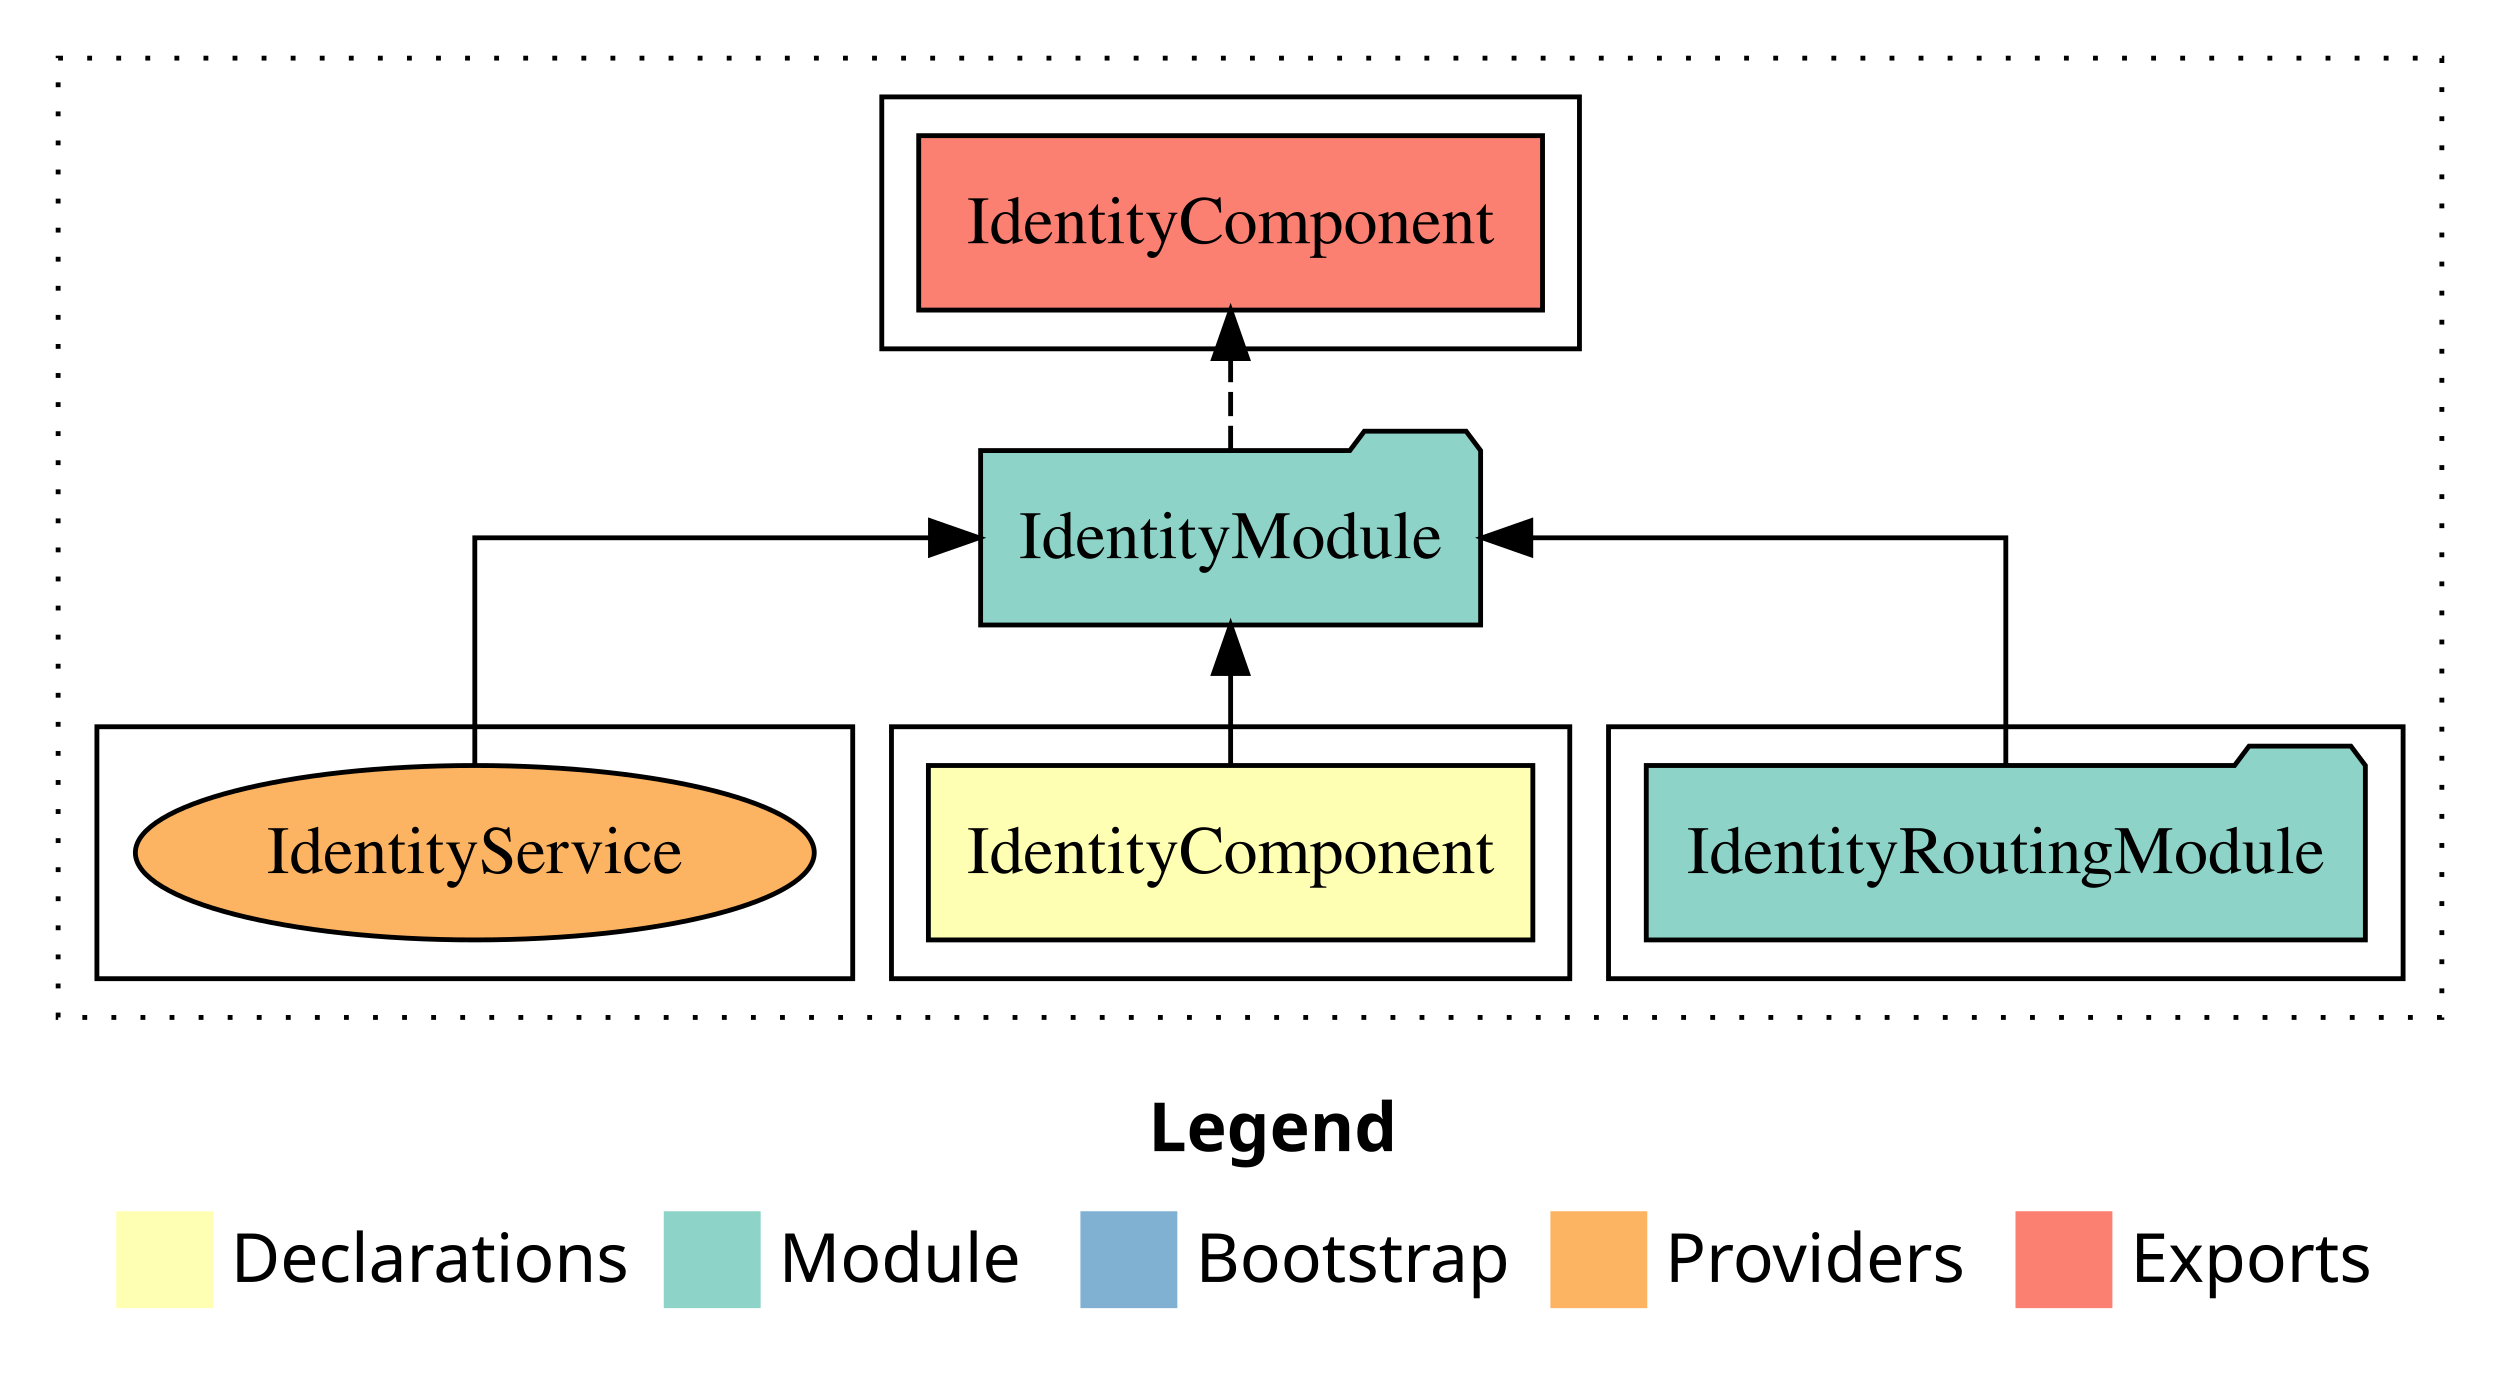
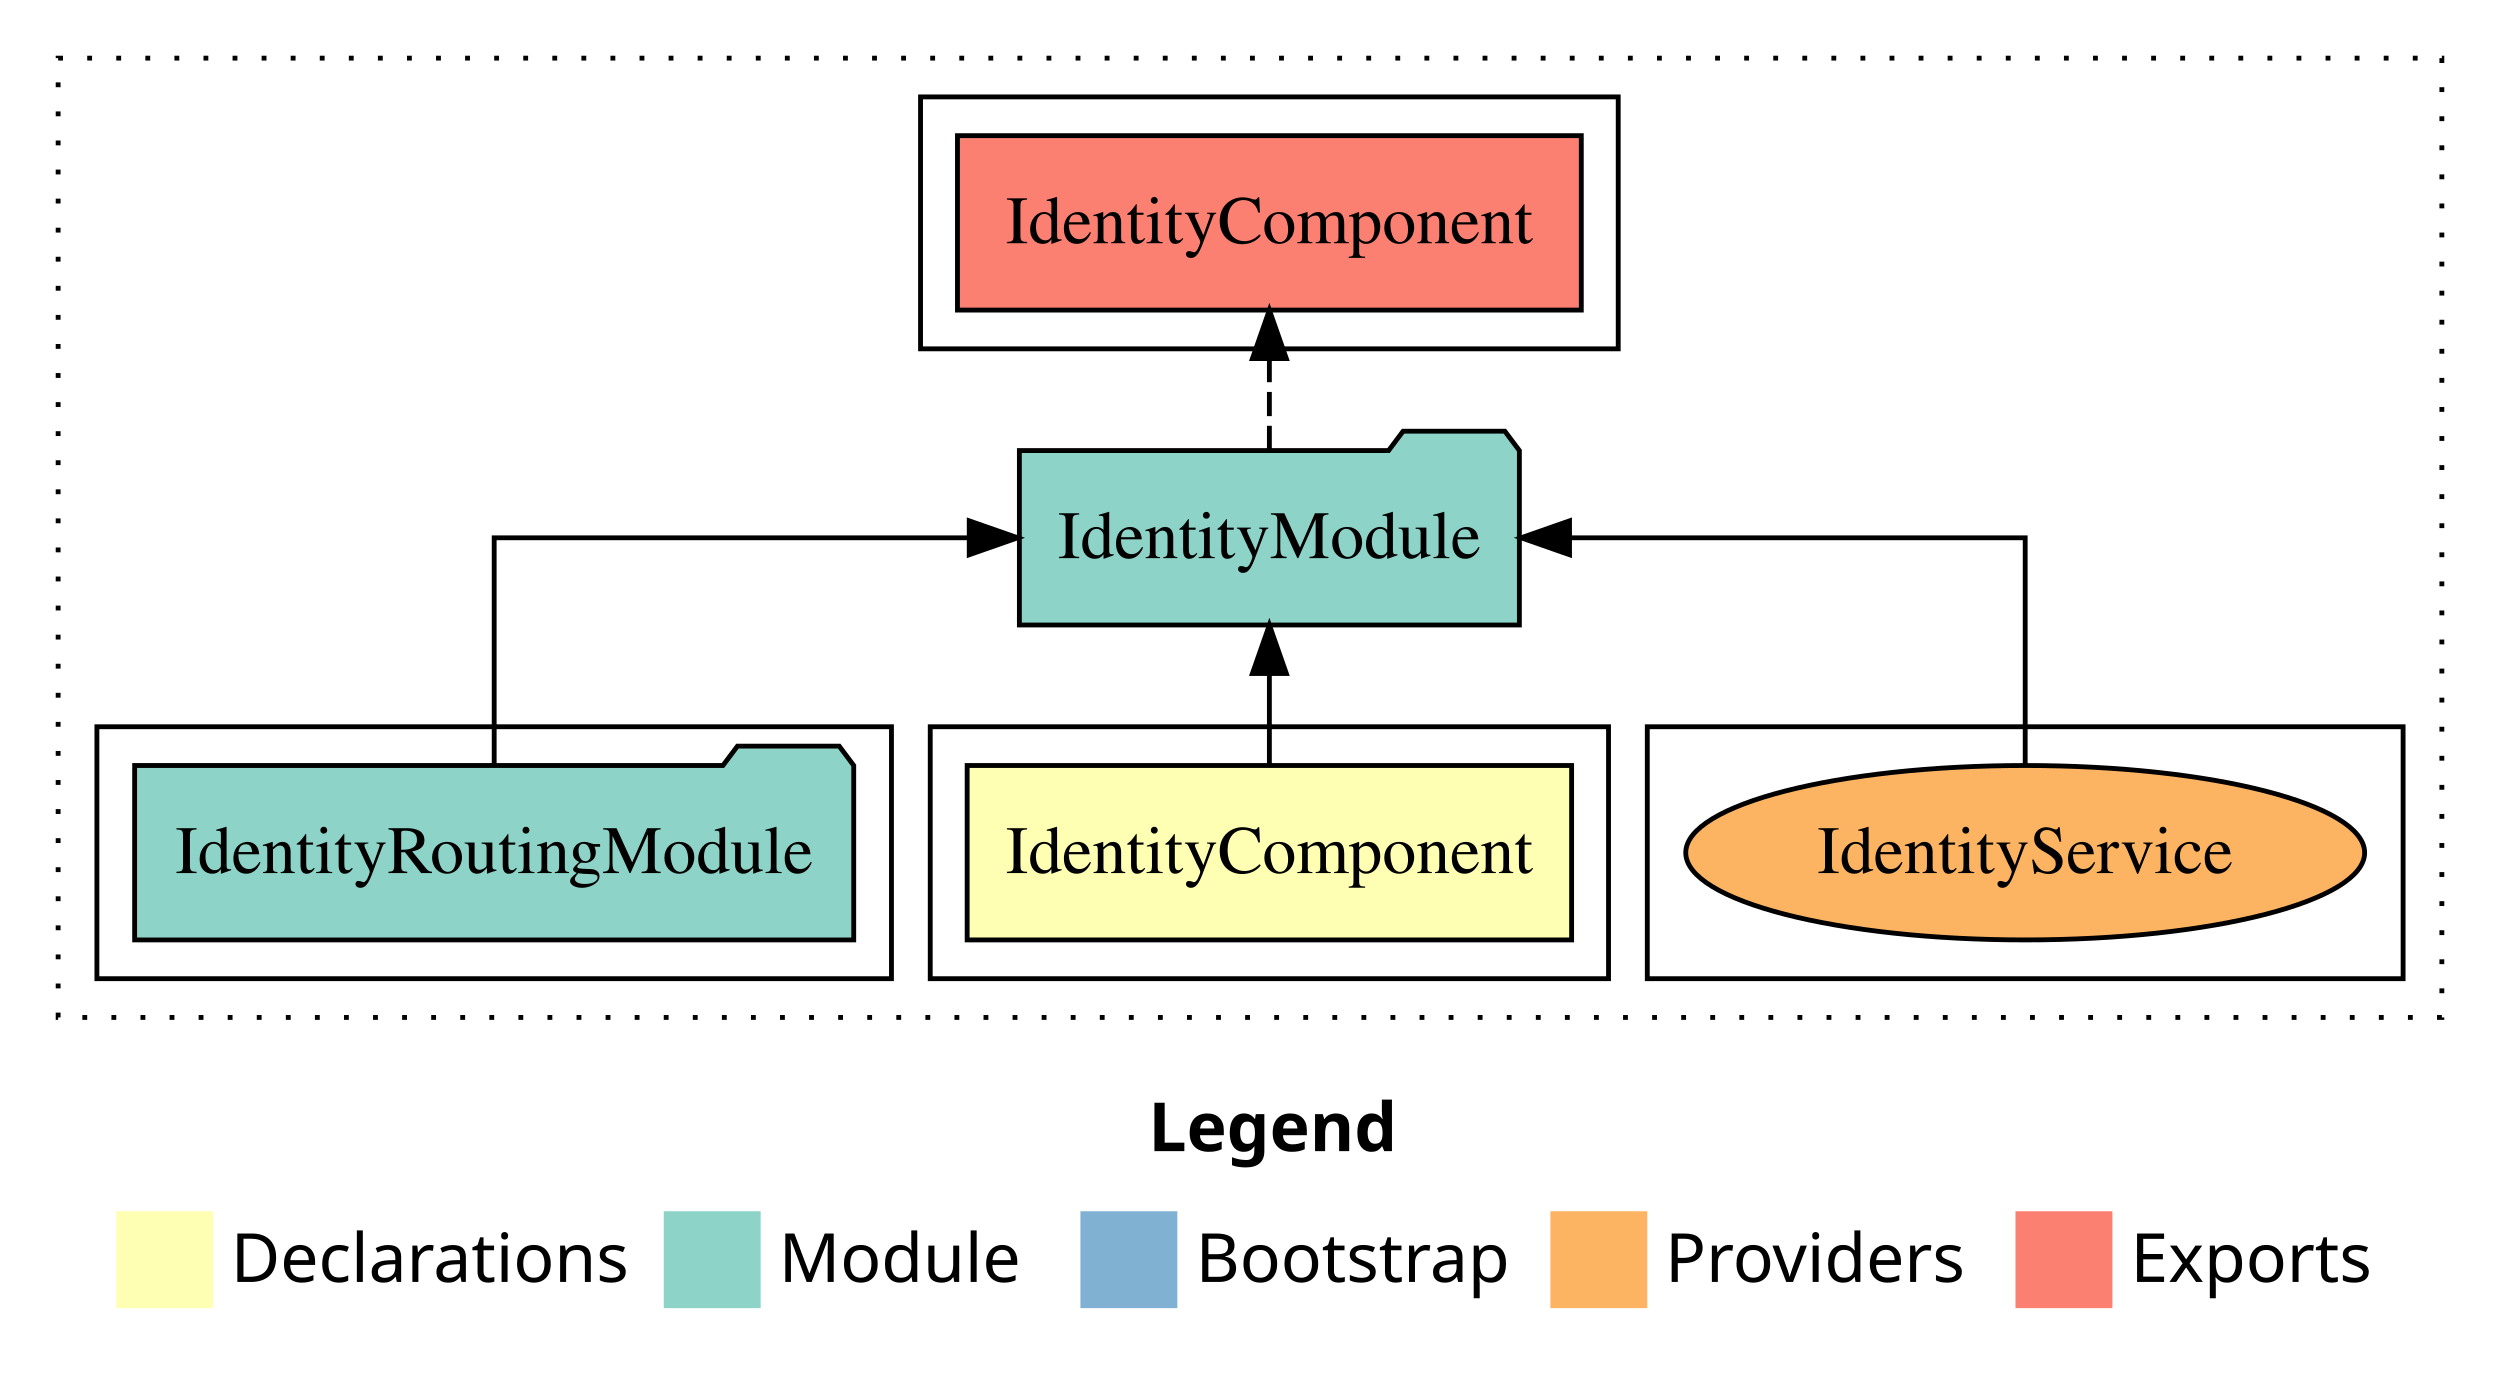
<svg xmlns="http://www.w3.org/2000/svg" width="516pt" height="284pt" viewBox="0.00 0.00 516.00 284.00">
  <g id="graph0" class="graph" transform="scale(1 1) rotate(0) translate(4 280)">
    <polygon fill="white" stroke="transparent" points="-4,4 -4,-280 512,-280 512,4 -4,4" />
    <text text-anchor="start" x="233.01" y="-42.4" font-family="sans-serif" font-weight="bold" font-size="14.00">Legend</text>
    <polygon fill="#ffffb3" stroke="transparent" points="20,-10 20,-30 40,-30 40,-10 20,-10" />
    <text text-anchor="start" x="43.63" y="-15.4" font-family="sans-serif" font-size="14.00">  Declarations</text>
    <polygon fill="#8dd3c7" stroke="transparent" points="133,-10 133,-30 153,-30 153,-10 133,-10" />
    <text text-anchor="start" x="156.73" y="-15.4" font-family="sans-serif" font-size="14.00">  Module</text>
    <polygon fill="#80b1d3" stroke="transparent" points="219,-10 219,-30 239,-30 239,-10 219,-10" />
    <text text-anchor="start" x="242.78" y="-15.4" font-family="sans-serif" font-size="14.00">  Bootstrap</text>
    <polygon fill="#fdb462" stroke="transparent" points="316,-10 316,-30 336,-30 336,-10 316,-10" />
    <text text-anchor="start" x="339.67" y="-15.4" font-family="sans-serif" font-size="14.00">  Providers</text>
    <polygon fill="#fb8072" stroke="transparent" points="412,-10 412,-30 432,-30 432,-10 412,-10" />
    <text text-anchor="start" x="435.73" y="-15.4" font-family="sans-serif" font-size="14.00">  Exports</text>
    <g id="clust1" class="cluster">
      <polygon fill="none" stroke="black" stroke-dasharray="1,5" points="8,-70 8,-268 500,-268 500,-70 8,-70" />
    </g>
-     <g id="clust4" class="cluster">
-       <polygon fill="none" stroke="black" points="328,-78 328,-130 492,-130 492,-78 328,-78" />
+     <g id="clust7" class="cluster">
+       <polygon fill="none" stroke="black" points="336,-78 336,-130 492,-130 492,-78 336,-78" />
+     </g>
+     <g id="clust5" class="cluster">
+       <polygon fill="none" stroke="black" points="186,-208 186,-260 330,-260 330,-208 186,-208" />
    </g>
    <g id="clust2" class="cluster">
-       <polygon fill="none" stroke="black" points="180,-78 180,-130 320,-130 320,-78 180,-78" />
+       <polygon fill="none" stroke="black" points="188,-78 188,-130 328,-130 328,-78 188,-78" />
    </g>
-     <g id="clust5" class="cluster">
-       <polygon fill="none" stroke="black" points="178,-208 178,-260 322,-260 322,-208 178,-208" />
-     </g>
-     <g id="clust7" class="cluster">
-       <polygon fill="none" stroke="black" points="16,-78 16,-130 172,-130 172,-78 16,-78" />
+     <g id="clust4" class="cluster">
+       <polygon fill="none" stroke="black" points="16,-78 16,-130 180,-130 180,-78 16,-78" />
    </g>
    <g id="node1" class="node">
-       <polygon fill="#ffffb3" stroke="black" points="312.38,-122 187.62,-122 187.62,-86 312.38,-86 312.38,-122" />
-       <text text-anchor="middle" x="250" y="-99.8" font-family="Times,serif" font-size="14.00">IdentityComponent</text>
+       <polygon fill="#ffffb3" stroke="black" points="320.38,-122 195.62,-122 195.62,-86 320.38,-86 320.38,-122" />
+       <text text-anchor="middle" x="258" y="-99.8" font-family="Times,serif" font-size="14.00">IdentityComponent</text>
    </g>
    <g id="node2" class="node">
-       <polygon fill="#8dd3c7" stroke="black" points="301.6,-187 298.6,-191 277.6,-191 274.6,-187 198.4,-187 198.4,-151 301.6,-151 301.6,-187" />
-       <text text-anchor="middle" x="250" y="-164.8" font-family="Times,serif" font-size="14.00">IdentityModule</text>
+       <polygon fill="#8dd3c7" stroke="black" points="309.6,-187 306.6,-191 285.6,-191 282.6,-187 206.4,-187 206.4,-151 309.6,-151 309.6,-187" />
+       <text text-anchor="middle" x="258" y="-164.8" font-family="Times,serif" font-size="14.00">IdentityModule</text>
    </g>
    <g id="edge1" class="edge">
-       <path fill="none" stroke="black" d="M250,-122.11C250,-122.11 250,-140.99 250,-140.99" />
-       <polygon fill="black" stroke="black" points="246.5,-140.99 250,-150.99 253.5,-140.99 246.5,-140.99" />
+       <path fill="none" stroke="black" d="M258,-122.11C258,-122.11 258,-140.99 258,-140.99" />
+       <polygon fill="black" stroke="black" points="254.5,-140.99 258,-150.99 261.5,-140.99 254.5,-140.99" />
    </g>
    <g id="node4" class="node">
-       <polygon fill="#fb8072" stroke="black" points="314.38,-252 185.62,-252 185.62,-216 314.38,-216 314.38,-252" />
-       <text text-anchor="middle" x="250" y="-229.8" font-family="Times,serif" font-size="14.00">IdentityComponent </text>
+       <polygon fill="#fb8072" stroke="black" points="322.38,-252 193.62,-252 193.62,-216 322.38,-216 322.38,-252" />
+       <text text-anchor="middle" x="258" y="-229.8" font-family="Times,serif" font-size="14.00">IdentityComponent </text>
    </g>
    <g id="edge3" class="edge">
-       <path fill="none" stroke="black" stroke-dasharray="5,2" d="M250,-187.11C250,-187.11 250,-205.99 250,-205.99" />
-       <polygon fill="black" stroke="black" points="246.5,-205.99 250,-215.99 253.5,-205.99 246.5,-205.99" />
+       <path fill="none" stroke="black" stroke-dasharray="5,2" d="M258,-187.11C258,-187.11 258,-205.99 258,-205.99" />
+       <polygon fill="black" stroke="black" points="254.5,-205.99 258,-215.99 261.5,-205.99 254.5,-205.99" />
    </g>
    <g id="node3" class="node">
-       <polygon fill="#8dd3c7" stroke="black" points="484.21,-122 481.21,-126 460.21,-126 457.21,-122 335.79,-122 335.79,-86 484.21,-86 484.21,-122" />
-       <text text-anchor="middle" x="410" y="-99.8" font-family="Times,serif" font-size="14.00">IdentityRoutingModule</text>
+       <polygon fill="#8dd3c7" stroke="black" points="172.21,-122 169.21,-126 148.21,-126 145.21,-122 23.79,-122 23.79,-86 172.21,-86 172.21,-122" />
+       <text text-anchor="middle" x="98" y="-99.8" font-family="Times,serif" font-size="14.00">IdentityRoutingModule</text>
    </g>
    <g id="edge2" class="edge">
-       <path fill="none" stroke="black" d="M410,-122.11C410,-141.34 410,-169 410,-169 410,-169 311.95,-169 311.95,-169" />
-       <polygon fill="black" stroke="black" points="311.95,-165.5 301.95,-169 311.95,-172.5 311.95,-165.5" />
+       <path fill="none" stroke="black" d="M98,-122.11C98,-141.34 98,-169 98,-169 98,-169 196.05,-169 196.05,-169" />
+       <polygon fill="black" stroke="black" points="196.05,-172.5 206.05,-169 196.05,-165.5 196.05,-172.5" />
    </g>
    <g id="node5" class="node">
-       <ellipse fill="#fdb462" stroke="black" cx="94" cy="-104" rx="70.06" ry="18" />
-       <text text-anchor="middle" x="94" y="-99.8" font-family="Times,serif" font-size="14.00">IdentityService</text>
+       <ellipse fill="#fdb462" stroke="black" cx="414" cy="-104" rx="70.06" ry="18" />
+       <text text-anchor="middle" x="414" y="-99.8" font-family="Times,serif" font-size="14.00">IdentityService</text>
    </g>
    <g id="edge4" class="edge">
-       <path fill="none" stroke="black" d="M94,-122.11C94,-141.34 94,-169 94,-169 94,-169 188.05,-169 188.05,-169" />
-       <polygon fill="black" stroke="black" points="188.05,-172.5 198.05,-169 188.05,-165.5 188.05,-172.5" />
+       <path fill="none" stroke="black" d="M414,-122.11C414,-141.34 414,-169 414,-169 414,-169 319.95,-169 319.95,-169" />
+       <polygon fill="black" stroke="black" points="319.95,-165.5 309.95,-169 319.95,-172.5 319.95,-165.5" />
    </g>
  </g>
</svg>
